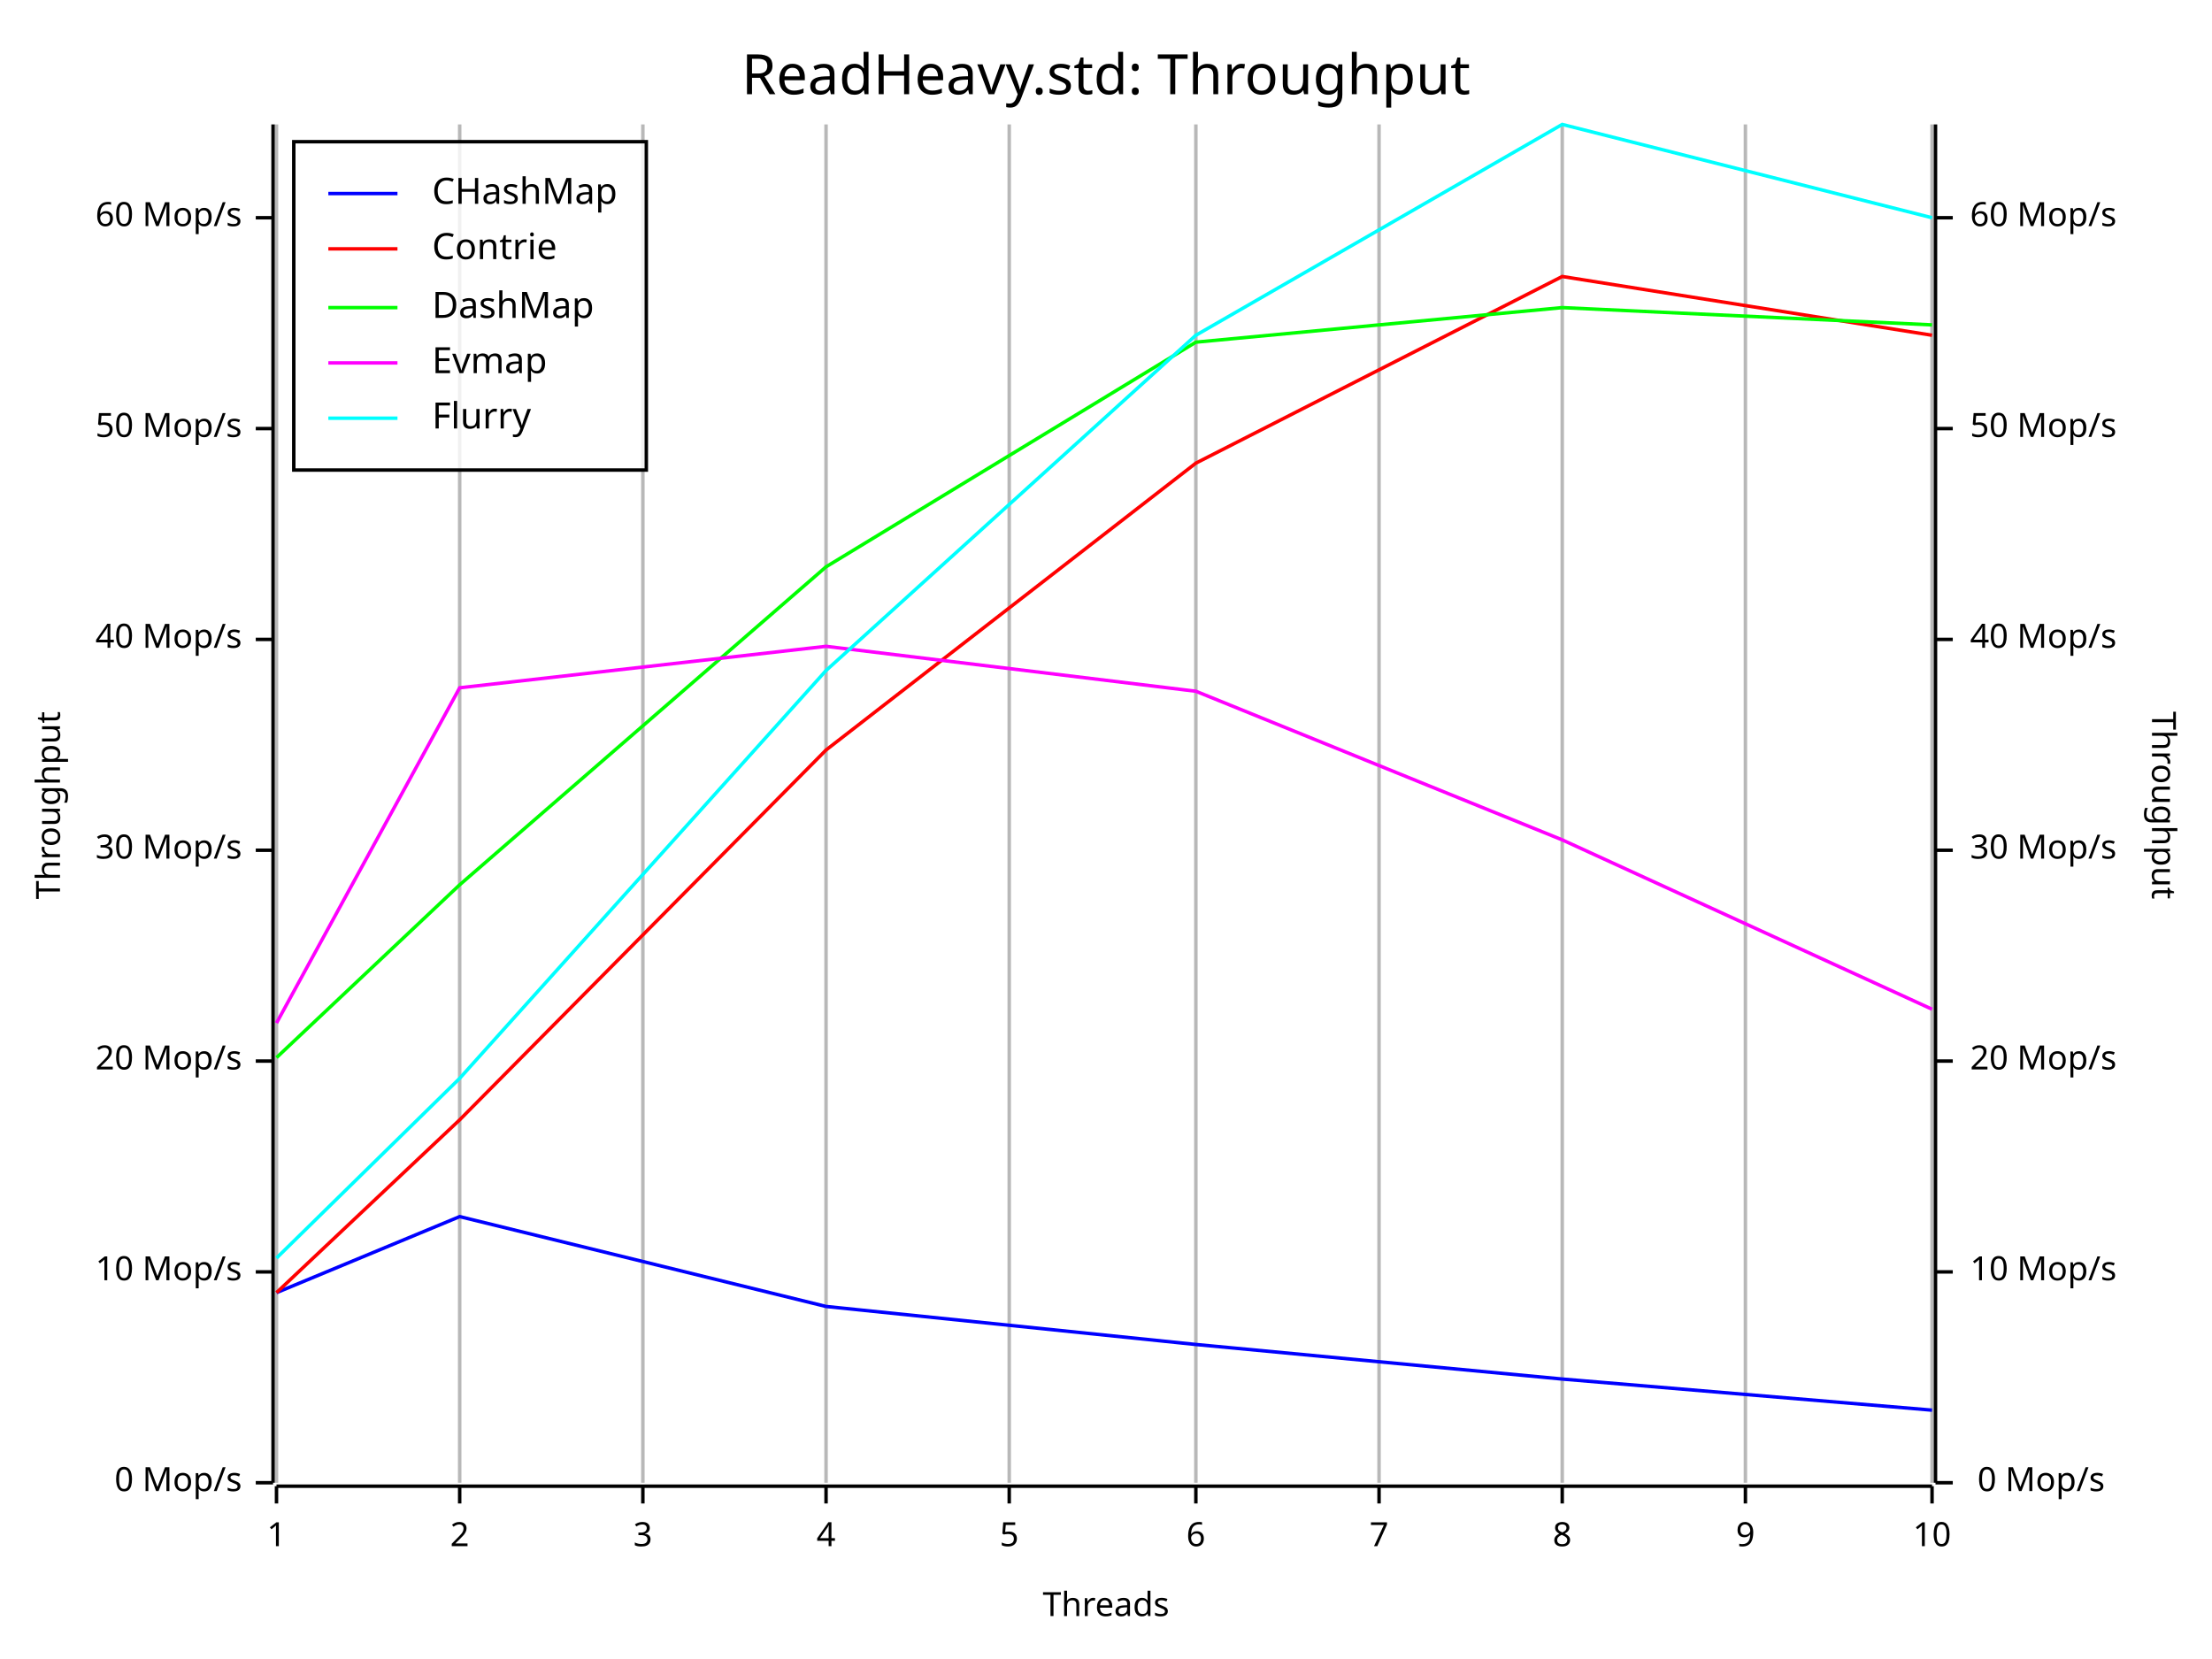
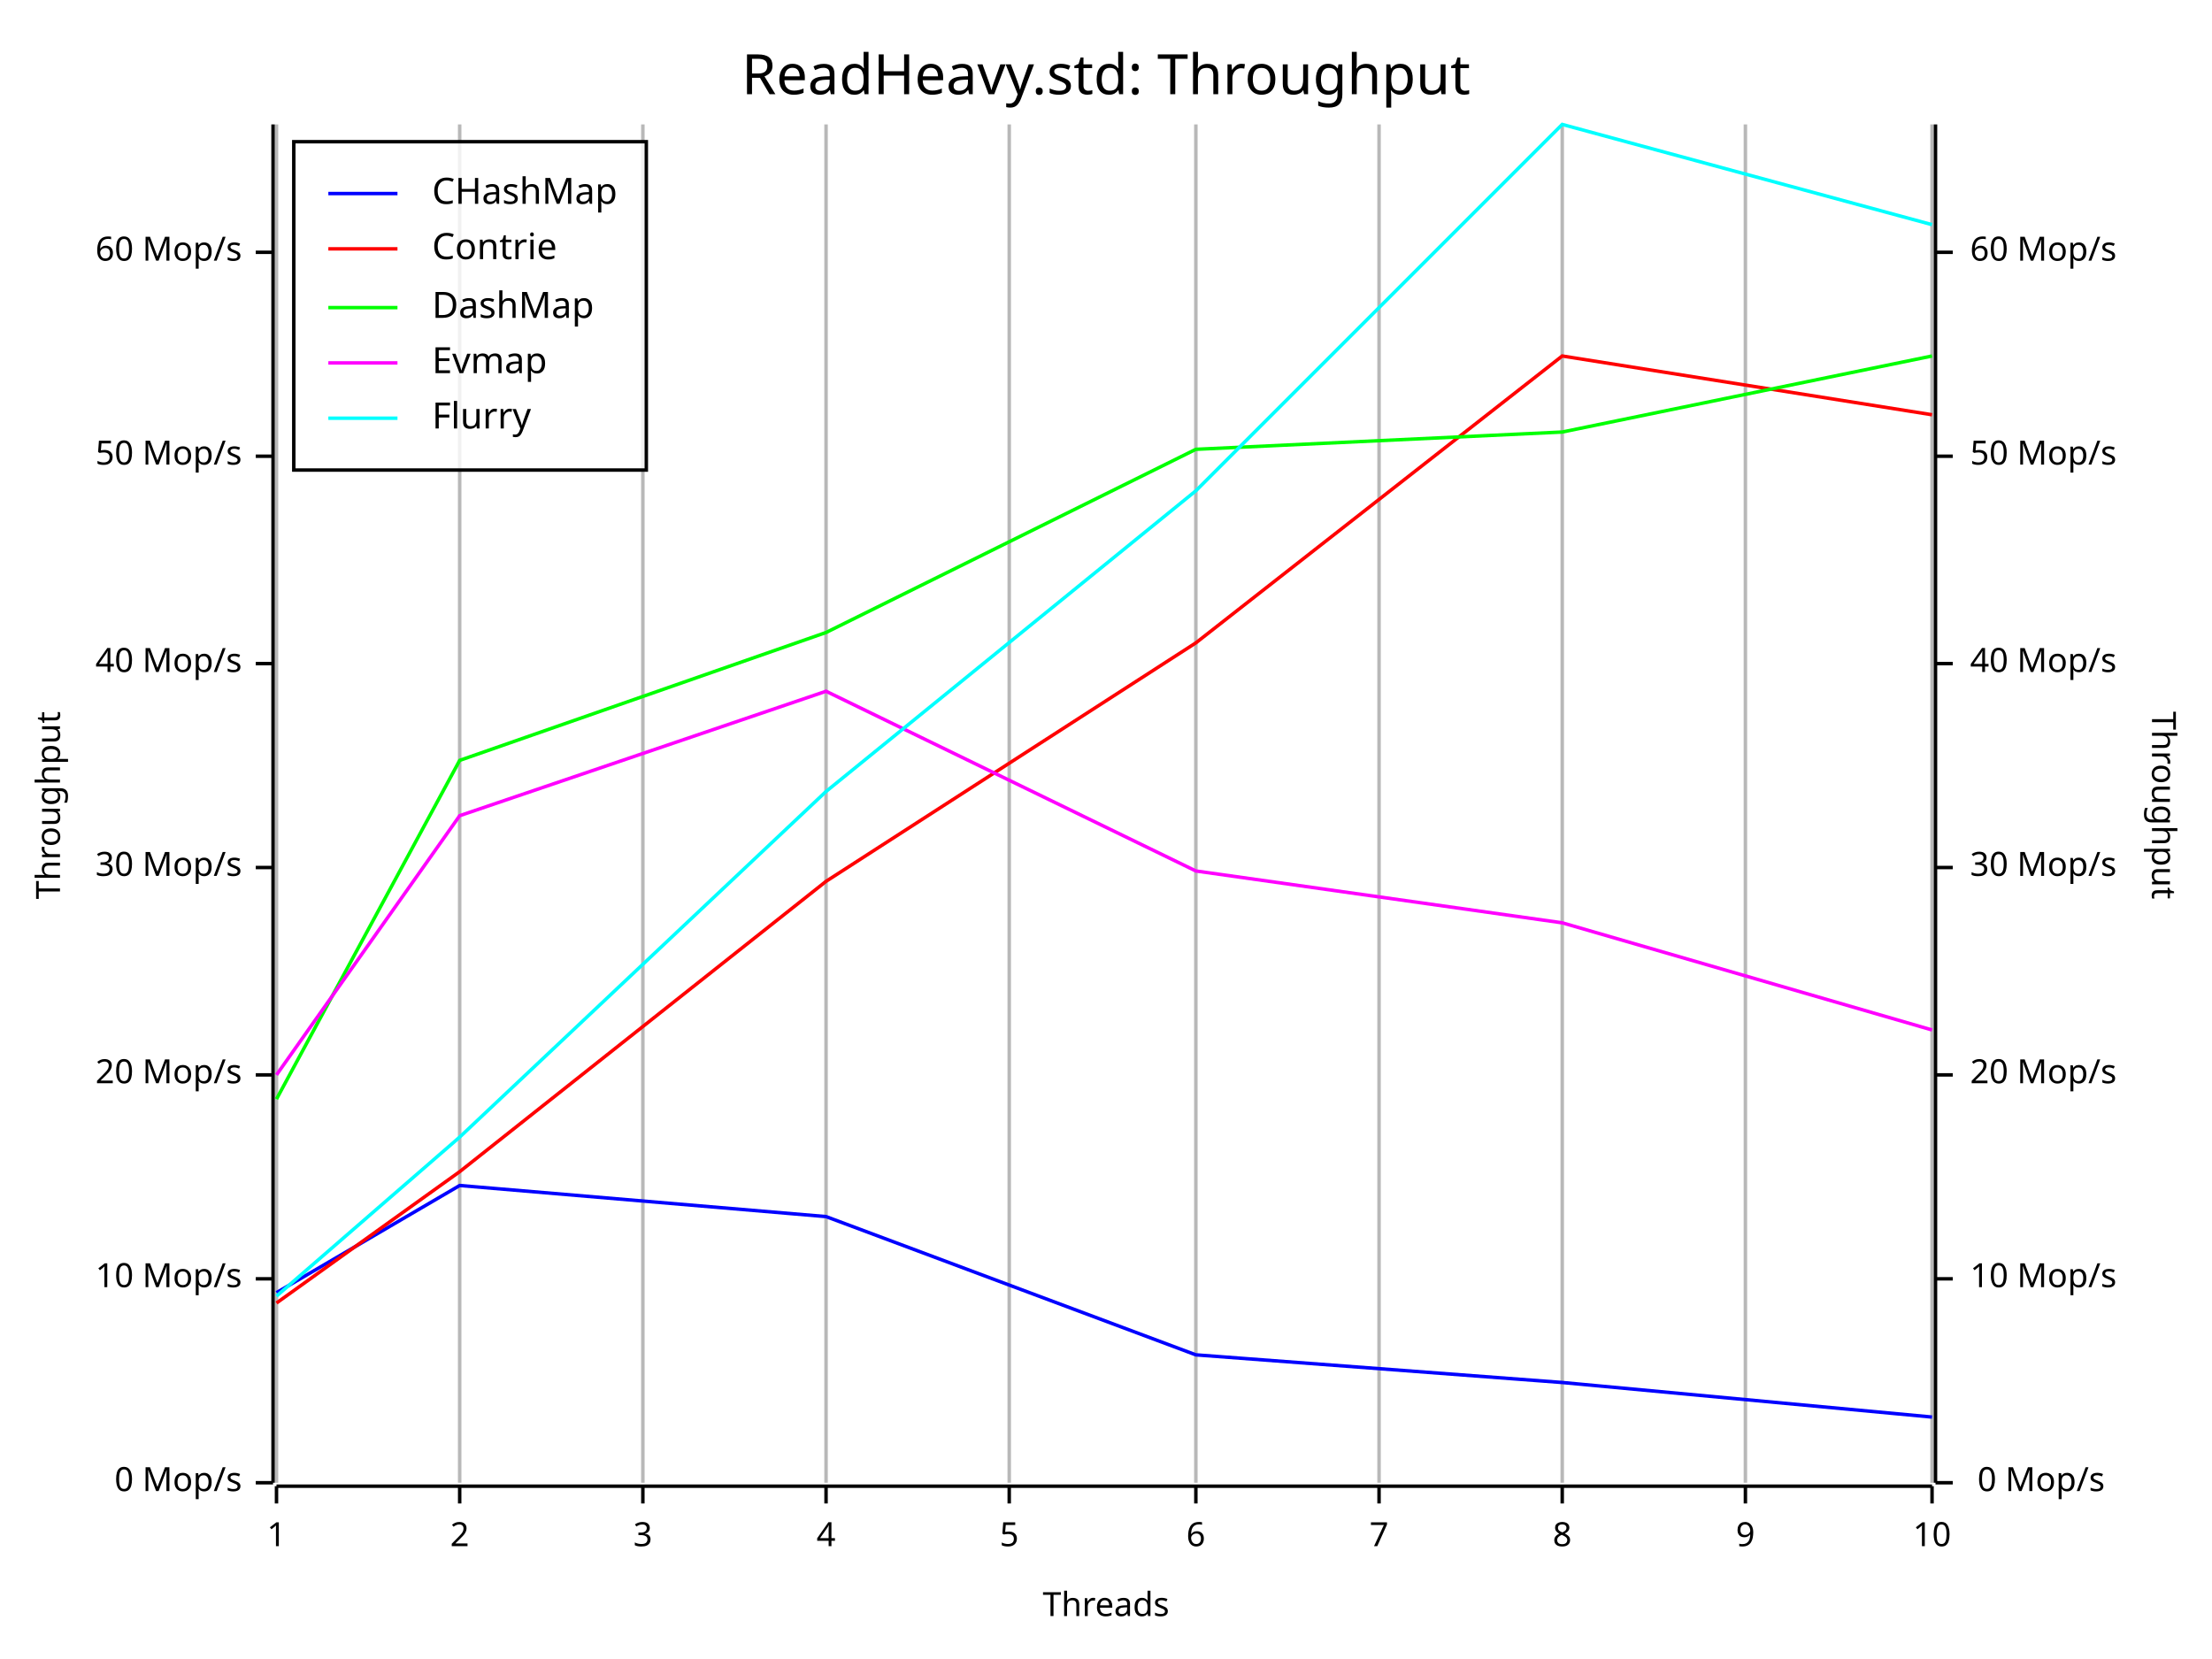
<svg xmlns="http://www.w3.org/2000/svg" width="640" height="480" viewBox="0 0 640 480">
  <rect x="0" y="0" width="640" height="480" opacity="1" fill="#FFFFFF" stroke="none" />
  <text x="320" y="15" dy="0.76em" text-anchor="middle" font-family="Fira Code" font-size="16.129" opacity="1" fill="#000000">
ReadHeavy.std: Throughput
</text>
  <line opacity="0.1" stroke="#000000" stroke-width="1" x1="80" y1="429" x2="80" y2="36" />
  <line opacity="0.1" stroke="#000000" stroke-width="1" x1="133" y1="429" x2="133" y2="36" />
  <line opacity="0.1" stroke="#000000" stroke-width="1" x1="186" y1="429" x2="186" y2="36" />
  <line opacity="0.1" stroke="#000000" stroke-width="1" x1="239" y1="429" x2="239" y2="36" />
  <line opacity="0.1" stroke="#000000" stroke-width="1" x1="292" y1="429" x2="292" y2="36" />
  <line opacity="0.1" stroke="#000000" stroke-width="1" x1="346" y1="429" x2="346" y2="36" />
  <line opacity="0.1" stroke="#000000" stroke-width="1" x1="399" y1="429" x2="399" y2="36" />
  <line opacity="0.1" stroke="#000000" stroke-width="1" x1="452" y1="429" x2="452" y2="36" />
  <line opacity="0.1" stroke="#000000" stroke-width="1" x1="505" y1="429" x2="505" y2="36" />
  <line opacity="0.1" stroke="#000000" stroke-width="1" x1="559" y1="429" x2="559" y2="36" />
  <text x="10" y="233" dy="0.76em" text-anchor="middle" font-family="sans-serif" font-size="9.677" opacity="1" fill="#000000" transform="rotate(270, 10, 233)">
Throughput
</text>
  <text x="320" y="470" dy="-0.5ex" text-anchor="middle" font-family="sans-serif" font-size="9.677" opacity="1" fill="#000000">
Threads
</text>
  <text x="630" y="233" dy="0.76em" text-anchor="middle" font-family="sans-serif" font-size="9.677" opacity="1" fill="#000000" transform="rotate(90, 630, 233)">
Throughput
</text>
  <line opacity="0.2" stroke="#000000" stroke-width="1" x1="80" y1="429" x2="80" y2="36" />
  <line opacity="0.2" stroke="#000000" stroke-width="1" x1="133" y1="429" x2="133" y2="36" />
  <line opacity="0.2" stroke="#000000" stroke-width="1" x1="186" y1="429" x2="186" y2="36" />
  <line opacity="0.2" stroke="#000000" stroke-width="1" x1="239" y1="429" x2="239" y2="36" />
  <line opacity="0.2" stroke="#000000" stroke-width="1" x1="292" y1="429" x2="292" y2="36" />
  <line opacity="0.2" stroke="#000000" stroke-width="1" x1="346" y1="429" x2="346" y2="36" />
  <line opacity="0.2" stroke="#000000" stroke-width="1" x1="399" y1="429" x2="399" y2="36" />
  <line opacity="0.2" stroke="#000000" stroke-width="1" x1="452" y1="429" x2="452" y2="36" />
  <line opacity="0.2" stroke="#000000" stroke-width="1" x1="505" y1="429" x2="505" y2="36" />
  <line opacity="0.2" stroke="#000000" stroke-width="1" x1="559" y1="429" x2="559" y2="36" />
  <polyline fill="none" opacity="1" stroke="#000000" stroke-width="1" points="79,36 79,429 " />
  <text x="70" y="429" dy="0.5ex" text-anchor="end" font-family="sans-serif" font-size="9.677" opacity="1" fill="#000000">
0 Mop/s
</text>
  <polyline fill="none" opacity="1" stroke="#000000" stroke-width="1" points="74,429 79,429 " />
-   <text x="70" y="368" dy="0.5ex" text-anchor="end" font-family="sans-serif" font-size="9.677" opacity="1" fill="#000000">
+   <text x="70" y="370" dy="0.5ex" text-anchor="end" font-family="sans-serif" font-size="9.677" opacity="1" fill="#000000">
10 Mop/s
</text>
-   <polyline fill="none" opacity="1" stroke="#000000" stroke-width="1" points="74,368 79,368 " />
-   <text x="70" y="307" dy="0.5ex" text-anchor="end" font-family="sans-serif" font-size="9.677" opacity="1" fill="#000000">
+   <polyline fill="none" opacity="1" stroke="#000000" stroke-width="1" points="74,370 79,370 " />
+   <text x="70" y="311" dy="0.5ex" text-anchor="end" font-family="sans-serif" font-size="9.677" opacity="1" fill="#000000">
20 Mop/s
</text>
-   <polyline fill="none" opacity="1" stroke="#000000" stroke-width="1" points="74,307 79,307 " />
-   <text x="70" y="246" dy="0.5ex" text-anchor="end" font-family="sans-serif" font-size="9.677" opacity="1" fill="#000000">
+   <polyline fill="none" opacity="1" stroke="#000000" stroke-width="1" points="74,311 79,311 " />
+   <text x="70" y="251" dy="0.5ex" text-anchor="end" font-family="sans-serif" font-size="9.677" opacity="1" fill="#000000">
30 Mop/s
</text>
-   <polyline fill="none" opacity="1" stroke="#000000" stroke-width="1" points="74,246 79,246 " />
-   <text x="70" y="185" dy="0.5ex" text-anchor="end" font-family="sans-serif" font-size="9.677" opacity="1" fill="#000000">
+   <polyline fill="none" opacity="1" stroke="#000000" stroke-width="1" points="74,251 79,251 " />
+   <text x="70" y="192" dy="0.5ex" text-anchor="end" font-family="sans-serif" font-size="9.677" opacity="1" fill="#000000">
40 Mop/s
</text>
-   <polyline fill="none" opacity="1" stroke="#000000" stroke-width="1" points="74,185 79,185 " />
-   <text x="70" y="124" dy="0.5ex" text-anchor="end" font-family="sans-serif" font-size="9.677" opacity="1" fill="#000000">
+   <polyline fill="none" opacity="1" stroke="#000000" stroke-width="1" points="74,192 79,192 " />
+   <text x="70" y="132" dy="0.5ex" text-anchor="end" font-family="sans-serif" font-size="9.677" opacity="1" fill="#000000">
50 Mop/s
</text>
-   <polyline fill="none" opacity="1" stroke="#000000" stroke-width="1" points="74,124 79,124 " />
-   <text x="70" y="63" dy="0.5ex" text-anchor="end" font-family="sans-serif" font-size="9.677" opacity="1" fill="#000000">
+   <polyline fill="none" opacity="1" stroke="#000000" stroke-width="1" points="74,132 79,132 " />
+   <text x="70" y="73" dy="0.5ex" text-anchor="end" font-family="sans-serif" font-size="9.677" opacity="1" fill="#000000">
60 Mop/s
</text>
-   <polyline fill="none" opacity="1" stroke="#000000" stroke-width="1" points="74,63 79,63 " />
+   <polyline fill="none" opacity="1" stroke="#000000" stroke-width="1" points="74,73 79,73 " />
  <polyline fill="none" opacity="1" stroke="#000000" stroke-width="1" points="80,430 559,430 " />
  <text x="80" y="440" dy="0.76em" text-anchor="middle" font-family="sans-serif" font-size="9.677" opacity="1" fill="#000000">
1
</text>
  <polyline fill="none" opacity="1" stroke="#000000" stroke-width="1" points="80,430 80,435 " />
  <text x="133" y="440" dy="0.76em" text-anchor="middle" font-family="sans-serif" font-size="9.677" opacity="1" fill="#000000">
2
</text>
  <polyline fill="none" opacity="1" stroke="#000000" stroke-width="1" points="133,430 133,435 " />
  <text x="186" y="440" dy="0.76em" text-anchor="middle" font-family="sans-serif" font-size="9.677" opacity="1" fill="#000000">
3
</text>
  <polyline fill="none" opacity="1" stroke="#000000" stroke-width="1" points="186,430 186,435 " />
  <text x="239" y="440" dy="0.76em" text-anchor="middle" font-family="sans-serif" font-size="9.677" opacity="1" fill="#000000">
4
</text>
  <polyline fill="none" opacity="1" stroke="#000000" stroke-width="1" points="239,430 239,435 " />
  <text x="292" y="440" dy="0.76em" text-anchor="middle" font-family="sans-serif" font-size="9.677" opacity="1" fill="#000000">
5
</text>
  <polyline fill="none" opacity="1" stroke="#000000" stroke-width="1" points="292,430 292,435 " />
  <text x="346" y="440" dy="0.76em" text-anchor="middle" font-family="sans-serif" font-size="9.677" opacity="1" fill="#000000">
6
</text>
  <polyline fill="none" opacity="1" stroke="#000000" stroke-width="1" points="346,430 346,435 " />
  <text x="399" y="440" dy="0.76em" text-anchor="middle" font-family="sans-serif" font-size="9.677" opacity="1" fill="#000000">
7
</text>
  <polyline fill="none" opacity="1" stroke="#000000" stroke-width="1" points="399,430 399,435 " />
  <text x="452" y="440" dy="0.76em" text-anchor="middle" font-family="sans-serif" font-size="9.677" opacity="1" fill="#000000">
8
</text>
  <polyline fill="none" opacity="1" stroke="#000000" stroke-width="1" points="452,430 452,435 " />
  <text x="505" y="440" dy="0.76em" text-anchor="middle" font-family="sans-serif" font-size="9.677" opacity="1" fill="#000000">
9
</text>
  <polyline fill="none" opacity="1" stroke="#000000" stroke-width="1" points="505,430 505,435 " />
  <text x="559" y="440" dy="0.76em" text-anchor="middle" font-family="sans-serif" font-size="9.677" opacity="1" fill="#000000">
10
</text>
  <polyline fill="none" opacity="1" stroke="#000000" stroke-width="1" points="559,430 559,435 " />
  <polyline fill="none" opacity="1" stroke="#000000" stroke-width="1" points="560,36 560,429 " />
  <text x="609" y="429" dy="0.5ex" text-anchor="end" font-family="sans-serif" font-size="9.677" opacity="1" fill="#000000">
0 Mop/s
</text>
  <polyline fill="none" opacity="1" stroke="#000000" stroke-width="1" points="560,429 565,429 " />
-   <text x="570" y="368" dy="0.5ex" text-anchor="start" font-family="sans-serif" font-size="9.677" opacity="1" fill="#000000">
+   <text x="570" y="370" dy="0.5ex" text-anchor="start" font-family="sans-serif" font-size="9.677" opacity="1" fill="#000000">
10 Mop/s
</text>
-   <polyline fill="none" opacity="1" stroke="#000000" stroke-width="1" points="560,368 565,368 " />
-   <text x="570" y="307" dy="0.5ex" text-anchor="start" font-family="sans-serif" font-size="9.677" opacity="1" fill="#000000">
+   <polyline fill="none" opacity="1" stroke="#000000" stroke-width="1" points="560,370 565,370 " />
+   <text x="570" y="311" dy="0.5ex" text-anchor="start" font-family="sans-serif" font-size="9.677" opacity="1" fill="#000000">
20 Mop/s
</text>
-   <polyline fill="none" opacity="1" stroke="#000000" stroke-width="1" points="560,307 565,307 " />
-   <text x="570" y="246" dy="0.5ex" text-anchor="start" font-family="sans-serif" font-size="9.677" opacity="1" fill="#000000">
+   <polyline fill="none" opacity="1" stroke="#000000" stroke-width="1" points="560,311 565,311 " />
+   <text x="570" y="251" dy="0.5ex" text-anchor="start" font-family="sans-serif" font-size="9.677" opacity="1" fill="#000000">
30 Mop/s
</text>
-   <polyline fill="none" opacity="1" stroke="#000000" stroke-width="1" points="560,246 565,246 " />
-   <text x="570" y="185" dy="0.5ex" text-anchor="start" font-family="sans-serif" font-size="9.677" opacity="1" fill="#000000">
+   <polyline fill="none" opacity="1" stroke="#000000" stroke-width="1" points="560,251 565,251 " />
+   <text x="570" y="192" dy="0.5ex" text-anchor="start" font-family="sans-serif" font-size="9.677" opacity="1" fill="#000000">
40 Mop/s
</text>
-   <polyline fill="none" opacity="1" stroke="#000000" stroke-width="1" points="560,185 565,185 " />
-   <text x="570" y="124" dy="0.5ex" text-anchor="start" font-family="sans-serif" font-size="9.677" opacity="1" fill="#000000">
+   <polyline fill="none" opacity="1" stroke="#000000" stroke-width="1" points="560,192 565,192 " />
+   <text x="570" y="132" dy="0.5ex" text-anchor="start" font-family="sans-serif" font-size="9.677" opacity="1" fill="#000000">
50 Mop/s
</text>
-   <polyline fill="none" opacity="1" stroke="#000000" stroke-width="1" points="560,124 565,124 " />
-   <text x="570" y="63" dy="0.5ex" text-anchor="start" font-family="sans-serif" font-size="9.677" opacity="1" fill="#000000">
+   <polyline fill="none" opacity="1" stroke="#000000" stroke-width="1" points="560,132 565,132 " />
+   <text x="570" y="73" dy="0.5ex" text-anchor="start" font-family="sans-serif" font-size="9.677" opacity="1" fill="#000000">
60 Mop/s
</text>
-   <polyline fill="none" opacity="1" stroke="#000000" stroke-width="1" points="560,63 565,63 " />
-   <polyline fill="none" opacity="1" stroke="#0000FF" stroke-width="1" points="80,374 133,352 239,378 346,389 452,399 559,408 " />
-   <polyline fill="none" opacity="1" stroke="#FF0000" stroke-width="1" points="80,374 133,324 239,217 346,134 452,80 559,97 " />
-   <polyline fill="none" opacity="1" stroke="#00FF00" stroke-width="1" points="80,306 133,256 239,164 346,99 452,89 559,94 " />
-   <polyline fill="none" opacity="1" stroke="#FF00FF" stroke-width="1" points="80,296 133,199 239,187 346,200 452,243 559,292 " />
-   <polyline fill="none" opacity="1" stroke="#00FFFF" stroke-width="1" points="80,364 133,312 239,194 346,97 452,36 559,63 " />
+   <polyline fill="none" opacity="1" stroke="#000000" stroke-width="1" points="560,73 565,73 " />
+   <polyline fill="none" opacity="1" stroke="#0000FF" stroke-width="1" points="80,374 133,343 239,352 346,392 452,400 559,410 " />
+   <polyline fill="none" opacity="1" stroke="#FF0000" stroke-width="1" points="80,377 133,339 239,255 346,186 452,103 559,120 " />
+   <polyline fill="none" opacity="1" stroke="#00FF00" stroke-width="1" points="80,318 133,220 239,183 346,130 452,125 559,103 " />
+   <polyline fill="none" opacity="1" stroke="#FF00FF" stroke-width="1" points="80,311 133,236 239,200 346,252 452,267 559,298 " />
+   <polyline fill="none" opacity="1" stroke="#00FFFF" stroke-width="1" points="80,375 133,329 239,229 346,142 452,36 559,65 " />
  <rect x="85" y="41" width="102" height="95" opacity="0.8" fill="#FFFFFF" stroke="none" />
  <rect x="85" y="41" width="102" height="95" opacity="1" fill="none" stroke="#000000" />
  <text x="125" y="51" dy="0.76em" text-anchor="start" font-family="Fira Code" font-size="10.484" opacity="1" fill="#000000">
CHashMap
</text>
  <text x="125" y="67" dy="0.76em" text-anchor="start" font-family="Fira Code" font-size="10.484" opacity="1" fill="#000000">
Contrie
</text>
  <text x="125" y="84" dy="0.76em" text-anchor="start" font-family="Fira Code" font-size="10.484" opacity="1" fill="#000000">
DashMap
</text>
  <text x="125" y="100" dy="0.76em" text-anchor="start" font-family="Fira Code" font-size="10.484" opacity="1" fill="#000000">
Evmap
</text>
  <text x="125" y="116" dy="0.76em" text-anchor="start" font-family="Fira Code" font-size="10.484" opacity="1" fill="#000000">
Flurry
</text>
  <polyline fill="none" opacity="1" stroke="#0000FF" stroke-width="1" points="95,56 115,56 " />
  <polyline fill="none" opacity="1" stroke="#FF0000" stroke-width="1" points="95,72 115,72 " />
  <polyline fill="none" opacity="1" stroke="#00FF00" stroke-width="1" points="95,89 115,89 " />
  <polyline fill="none" opacity="1" stroke="#FF00FF" stroke-width="1" points="95,105 115,105 " />
  <polyline fill="none" opacity="1" stroke="#00FFFF" stroke-width="1" points="95,121 115,121 " />
</svg>
